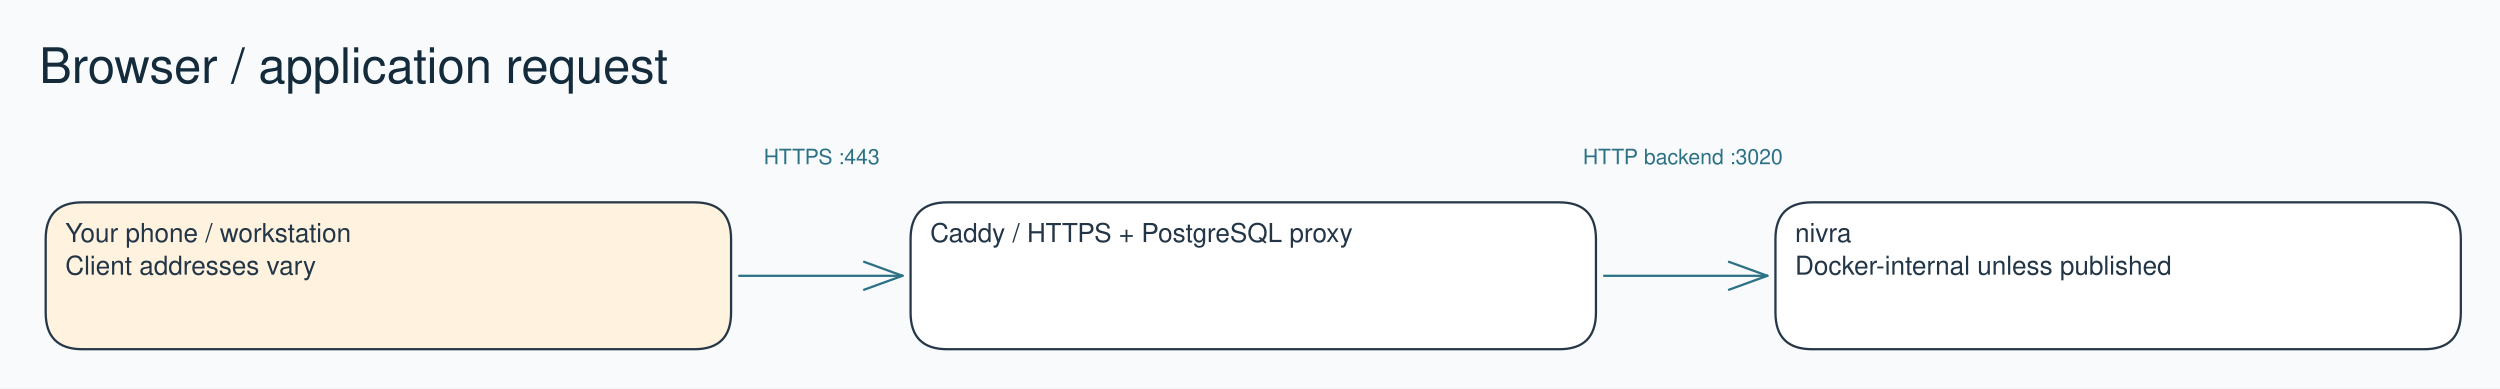
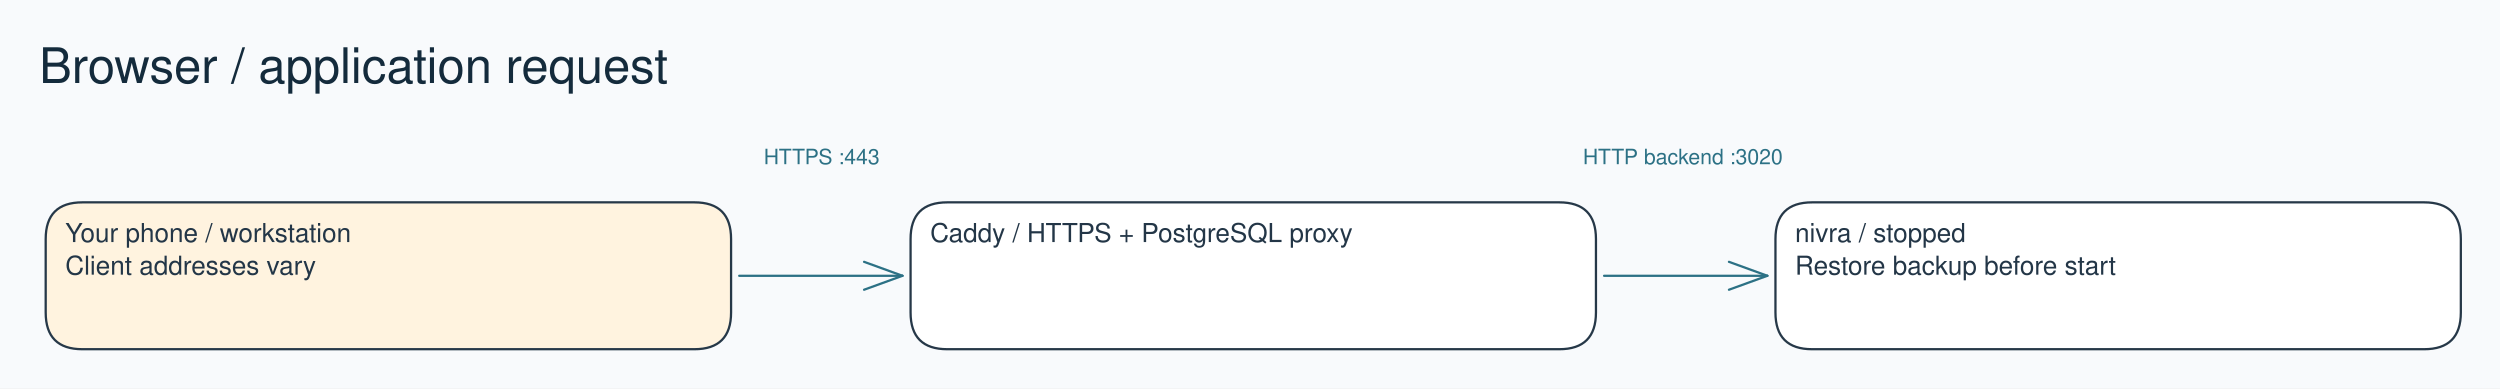
<svg xmlns="http://www.w3.org/2000/svg" version="1.1" viewBox="0 0 1532 238" width="1532" height="238">
  <defs>
    <style class="style-fonts">
      </style>
  </defs>
  <rect x="0" y="0" width="1532" height="238" fill="#f8fafc" />
  <g transform="translate(24 24) rotate(0 252.3 18.75)">
    <text x="0" y="26.851" font-family="Helvetica, sans-serif, Segoe UI Emoji" font-size="30px" fill="#142b3c" text-anchor="start" style="white-space: pre;" direction="ltr" dominant-baseline="alphabetic">Browser / application request</text>
  </g>
  <g stroke-linecap="round" transform="translate(28 124) rotate(0 210 45)">
-     <path d="M22.5 0 C119.81 0, 217.13 0, 397.5 0 C412.5 0, 420 7.5, 420 22.5 C420 39.32, 420 56.14, 420 67.5 C420 82.5, 412.5 90, 397.5 90 C300.67 90, 203.84 90, 22.5 90 C7.5 90, 0 82.5, 0 67.5 C0 49.6, 0 31.71, 0 22.5 C0 7.5, 7.5 0, 22.5 0" stroke="none" stroke-width="0" fill="#fff3df" />
-     <path d="M22.5 0 C119.29 0, 216.07 0, 397.5 0 M22.5 0 C163.53 0, 304.56 0, 397.5 0 M397.5 0 C412.5 0, 420 7.5, 420 22.5 M397.5 0 C412.5 0, 420 7.5, 420 22.5 M420 22.5 C420 39.7, 420 56.91, 420 67.5 M420 22.5 C420 40.19, 420 57.89, 420 67.5 M420 67.5 C420 82.5, 412.5 90, 397.5 90 M420 67.5 C420 82.5, 412.5 90, 397.5 90 M397.5 90 C271.72 90, 145.94 90, 22.5 90 M397.5 90 C305.2 90, 212.9 90, 22.5 90 M22.5 90 C7.5 90, 0 82.5, 0 67.5 M22.5 90 C7.5 90, 0 82.5, 0 67.5 M0 67.5 C0 56.84, 0 46.19, 0 22.5 M0 67.5 C0 52.53, 0 37.57, 0 22.5 M0 22.5 C0 7.5, 7.5 0, 22.5 0 M0 22.5 C0 7.5, 7.5 0, 22.5 0" stroke="#263848" stroke-width="1.4" fill="none" />
+     <path d="M22.5 0 C112.26 0, 202.02 0, 397.5 0 C412.5 0, 420 7.5, 420 22.5 C420 36.09, 420 49.68, 420 67.5 C420 82.5, 412.5 90, 397.5 90 C293.62 90, 189.74 90, 22.5 90 C7.5 90, 0 82.5, 0 67.5 C0 50.09, 0 32.68, 0 22.5 C0 7.5, 7.5 0, 22.5 0" stroke="none" stroke-width="0" fill="#fff3df" />
+     <path d="M22.5 0 C119.3 0, 216.1 0, 397.5 0 M22.5 0 C106.51 0, 190.52 0, 397.5 0 M397.5 0 C412.5 0, 420 7.5, 420 22.5 M397.5 0 C412.5 0, 420 7.5, 420 22.5 M420 22.5 C420 37.79, 420 53.08, 420 67.5 M420 22.5 C420 35.95, 420 49.4, 420 67.5 M420 67.5 C420 82.5, 412.5 90, 397.5 90 M420 67.5 C420 82.5, 412.5 90, 397.5 90 M397.5 90 C293.83 90, 190.15 90, 22.5 90 M397.5 90 C251.81 90, 106.11 90, 22.5 90 M22.5 90 C7.5 90, 0 82.5, 0 67.5 M22.5 90 C7.5 90, 0 82.5, 0 67.5 M0 67.5 C0 57.69, 0 47.87, 0 22.5 M0 67.5 C0 57.58, 0 47.67, 0 22.5 M0 22.5 C0 7.5, 7.5 0, 22.5 0 M0 22.5 C0 7.5, 7.5 0, 22.5 0" stroke="#263848" stroke-width="1.4" fill="none" />
  </g>
  <g transform="translate(40 134) rotate(0 198 35)">
    <text x="0" y="14.32" font-family="Helvetica, sans-serif, Segoe UI Emoji" font-size="16px" fill="#233647" text-anchor="start" style="white-space: pre;" direction="ltr" dominant-baseline="alphabetic">Your phone / workstation</text>
    <text x="0" y="34.32" font-family="Helvetica, sans-serif, Segoe UI Emoji" font-size="16px" fill="#233647" text-anchor="start" style="white-space: pre;" direction="ltr" dominant-baseline="alphabetic">Client addresses vary</text>
  </g>
  <g stroke-linecap="round" transform="translate(558 124) rotate(0 210 45)">
-     <path d="M22.5 0 C134.8 0, 247.1 0, 397.5 0 C412.5 0, 420 7.5, 420 22.5 C420 32.6, 420 42.7, 420 67.5 C420 82.5, 412.5 90, 397.5 90 C274.1 90, 150.7 90, 22.5 90 C7.5 90, 0 82.5, 0 67.5 C0 54.71, 0 41.92, 0 22.5 C0 7.5, 7.5 0, 22.5 0" stroke="none" stroke-width="0" fill="#ffffff" />
-     <path d="M22.5 0 C119.29 0, 216.08 0, 397.5 0 M22.5 0 C142.53 0, 262.55 0, 397.5 0 M397.5 0 C412.5 0, 420 7.5, 420 22.5 M397.5 0 C412.5 0, 420 7.5, 420 22.5 M420 22.5 C420 32.28, 420 42.06, 420 67.5 M420 22.5 C420 39.25, 420 56, 420 67.5 M420 67.5 C420 82.5, 412.5 90, 397.5 90 M420 67.5 C420 82.5, 412.5 90, 397.5 90 M397.5 90 C259.97 90, 122.43 90, 22.5 90 M397.5 90 C293.34 90, 189.17 90, 22.5 90 M22.5 90 C7.5 90, 0 82.5, 0 67.5 M22.5 90 C7.5 90, 0 82.5, 0 67.5 M0 67.5 C0 58.03, 0 48.56, 0 22.5 M0 67.5 C0 54.66, 0 41.81, 0 22.5 M0 22.5 C0 7.5, 7.5 0, 22.5 0 M0 22.5 C0 7.5, 7.5 0, 22.5 0" stroke="#263848" stroke-width="1.4" fill="none" />
+     <path d="M22.5 0 C127.25 0, 232 0, 397.5 0 C412.5 0, 420 7.5, 420 22.5 C420 38.37, 420 54.24, 420 67.5 C420 82.5, 412.5 90, 397.5 90 C267.05 90, 136.6 90, 22.5 90 C7.5 90, 0 82.5, 0 67.5 C0 55.2, 0 42.9, 0 22.5 C0 7.5, 7.5 0, 22.5 0" stroke="none" stroke-width="0" fill="#ffffff" />
+     <path d="M22.5 0 C119.3 0, 216.11 0, 397.5 0 M22.5 0 C160.51 0, 298.51 0, 397.5 0 M397.5 0 C412.5 0, 420 7.5, 420 22.5 M397.5 0 C412.5 0, 420 7.5, 420 22.5 M420 22.5 C420 39.37, 420 56.23, 420 67.5 M420 22.5 C420 35.01, 420 47.52, 420 67.5 M420 67.5 C420 82.5, 412.5 90, 397.5 90 M420 67.5 C420 82.5, 412.5 90, 397.5 90 M397.5 90 C282.07 90, 166.64 90, 22.5 90 M397.5 90 C314.94 90, 232.38 90, 22.5 90 M22.5 90 C7.5 90, 0 82.5, 0 67.5 M22.5 90 C7.5 90, 0 82.5, 0 67.5 M0 67.5 C0 49.87, 0 32.25, 0 22.5 M0 67.5 C0 50.71, 0 33.91, 0 22.5 M0 22.5 C0 7.5, 7.5 0, 22.5 0 M0 22.5 C0 7.5, 7.5 0, 22.5 0" stroke="#263848" stroke-width="1.4" fill="none" />
  </g>
  <g transform="translate(570 134) rotate(0 198 35)">
    <text x="0" y="14.32" font-family="Helvetica, sans-serif, Segoe UI Emoji" font-size="16px" fill="#233647" text-anchor="start" style="white-space: pre;" direction="ltr" dominant-baseline="alphabetic">Caddy / HTTPS + PostgreSQL proxy</text>
  </g>
  <g stroke-linecap="round">
    <g transform="translate(453 169) rotate(0 50 0)">
-       <path d="M0 0 C25.81 0, 51.62 0, 100 0 M0 0 C26.41 0, 52.81 0, 100 0" stroke="#2c7185" stroke-width="1.4" fill="none" />
+       <path d="M0 0 C25.82 0, 51.63 0, 100 0 M0 0 C31.2 0, 62.4 0, 100 0" stroke="#2c7185" stroke-width="1.4" fill="none" />
    </g>
    <g transform="translate(453 169) rotate(0 50 0)">
-       <path d="M76.51 8.55 C82.57 6.34, 88.64 4.14, 100 0 M76.51 8.55 C82.71 6.29, 88.91 4.03, 100 0" stroke="#2c7185" stroke-width="1.4" fill="none" />
+       <path d="M76.51 8.55 C82.57 6.34, 88.64 4.14, 100 0 M76.51 8.55 C83.84 5.88, 91.17 3.21, 100 0" stroke="#2c7185" stroke-width="1.4" fill="none" />
    </g>
    <g transform="translate(453 169) rotate(0 50 0)">
-       <path d="M76.51 -8.55 C82.57 -6.34, 88.64 -4.14, 100 0 M76.51 -8.55 C82.71 -6.29, 88.91 -4.03, 100 0" stroke="#2c7185" stroke-width="1.4" fill="none" />
+       <path d="M76.51 -8.55 C82.57 -6.34, 88.64 -4.14, 100 0 M76.51 -8.55 C83.84 -5.88, 91.17 -3.21, 100 0" stroke="#2c7185" stroke-width="1.4" fill="none" />
    </g>
  </g>
  <mask />
  <g transform="translate(468 89) rotate(0 37.7 8.125)">
    <text x="0" y="11.635" font-family="Helvetica, sans-serif, Segoe UI Emoji" font-size="13px" fill="#2c7185" text-anchor="start" style="white-space: pre;" direction="ltr" dominant-baseline="alphabetic">HTTPS :443</text>
  </g>
  <g stroke-linecap="round" transform="translate(1088 124) rotate(0 210 45)">
-     <path d="M22.5 0 C164.78 0, 307.06 0, 397.5 0 C412.5 0, 420 7.5, 420 22.5 C420 37.16, 420 51.83, 420 67.5 C420 82.5, 412.5 90, 397.5 90 C295.97 90, 194.44 90, 22.5 90 C7.5 90, 0 82.5, 0 67.5 C0 55.93, 0 44.36, 0 22.5 C0 7.5, 7.5 0, 22.5 0" stroke="none" stroke-width="0" fill="#ffffff" />
-     <path d="M22.5 0 C119.3 0, 216.09 0, 397.5 0 M22.5 0 C100.52 0, 178.54 0, 397.5 0 M397.5 0 C412.5 0, 420 7.5, 420 22.5 M397.5 0 C412.5 0, 420 7.5, 420 22.5 M420 22.5 C420 35.43, 420 48.36, 420 67.5 M420 22.5 C420 37.37, 420 52.23, 420 67.5 M420 67.5 C420 82.5, 412.5 90, 397.5 90 M420 67.5 C420 82.5, 412.5 90, 397.5 90 M397.5 90 C311.46 90, 225.41 90, 22.5 90 M397.5 90 C269.61 90, 141.71 90, 22.5 90 M22.5 90 C7.5 90, 0 82.5, 0 67.5 M22.5 90 C7.5 90, 0 82.5, 0 67.5 M0 67.5 C0 51.4, 0 35.31, 0 22.5 M0 67.5 C0 49.9, 0 32.3, 0 22.5 M0 22.5 C0 7.5, 7.5 0, 22.5 0 M0 22.5 C0 7.5, 7.5 0, 22.5 0" stroke="#263848" stroke-width="1.4" fill="none" />
+     <path d="M22.5 0 C157.23 0, 291.95 0, 397.5 0 C412.5 0, 420 7.5, 420 22.5 C420 33.93, 420 45.37, 420 67.5 C420 82.5, 412.5 90, 397.5 90 C288.92 90, 180.34 90, 22.5 90 C7.5 90, 0 82.5, 0 67.5 C0 56.42, 0 45.33, 0 22.5 C0 7.5, 7.5 0, 22.5 0" stroke="none" stroke-width="0" fill="#ffffff" />
+     <path d="M22.5 0 C119.31 0, 216.12 0, 397.5 0 M22.5 0 C118.5 0, 214.49 0, 397.5 0 M397.5 0 C412.5 0, 420 7.5, 420 22.5 M397.5 0 C412.5 0, 420 7.5, 420 22.5 M420 22.5 C420 33.52, 420 44.54, 420 67.5 M420 22.5 C420 33.12, 420 43.74, 420 67.5 M420 67.5 C420 82.5, 412.5 90, 397.5 90 M420 67.5 C420 82.5, 412.5 90, 397.5 90 M397.5 90 C258.56 90, 119.62 90, 22.5 90 M397.5 90 C291.21 90, 184.92 90, 22.5 90 M22.5 90 C7.5 90, 0 82.5, 0 67.5 M22.5 90 C7.5 90, 0 82.5, 0 67.5 M0 67.5 C0 52.25, 0 36.99, 0 22.5 M0 67.5 C0 54.95, 0 42.4, 0 22.5 M0 22.5 C0 7.5, 7.5 0, 22.5 0 M0 22.5 C0 7.5, 7.5 0, 22.5 0" stroke="#263848" stroke-width="1.4" fill="none" />
  </g>
  <g transform="translate(1100 134) rotate(0 198 35)">
-     <text x="0" y="14.32" font-family="Helvetica, sans-serif, Segoe UI Emoji" font-size="16px" fill="#233647" text-anchor="start" style="white-space: pre;" direction="ltr" dominant-baseline="alphabetic">nivra</text>
-     <text x="0" y="34.32" font-family="Helvetica, sans-serif, Segoe UI Emoji" font-size="16px" fill="#233647" text-anchor="start" style="white-space: pre;" direction="ltr" dominant-baseline="alphabetic">Docker-internal unless published</text>
+     <text x="0" y="14.32" font-family="Helvetica, sans-serif, Segoe UI Emoji" font-size="16px" fill="#233647" text-anchor="start" style="white-space: pre;" direction="ltr" dominant-baseline="alphabetic">nivra / stopped</text>
+     <text x="0" y="34.32" font-family="Helvetica, sans-serif, Segoe UI Emoji" font-size="16px" fill="#233647" text-anchor="start" style="white-space: pre;" direction="ltr" dominant-baseline="alphabetic">Restore backup before start</text>
  </g>
  <g stroke-linecap="round">
    <g transform="translate(983 169) rotate(0 50 0)">
-       <path d="M0 0 C25.81 0, 51.63 0, 100 0 M0 0 C35.2 0, 70.41 0, 100 0" stroke="#2c7185" stroke-width="1.4" fill="none" />
+       <path d="M0 0 C25.82 0, 51.63 0, 100 0 M0 0 C40 0, 80 0, 100 0" stroke="#2c7185" stroke-width="1.4" fill="none" />
    </g>
    <g transform="translate(983 169) rotate(0 50 0)">
-       <path d="M76.51 8.55 C82.57 6.34, 88.64 4.14, 100 0 M76.51 8.55 C84.78 5.54, 93.05 2.53, 100 0" stroke="#2c7185" stroke-width="1.4" fill="none" />
+       <path d="M76.51 8.55 C82.57 6.34, 88.64 4.14, 100 0 M76.51 8.55 C85.9 5.13, 95.3 1.71, 100 0" stroke="#2c7185" stroke-width="1.4" fill="none" />
    </g>
    <g transform="translate(983 169) rotate(0 50 0)">
-       <path d="M76.51 -8.55 C82.57 -6.34, 88.64 -4.14, 100 0 M76.51 -8.55 C84.78 -5.54, 93.05 -2.53, 100 0" stroke="#2c7185" stroke-width="1.4" fill="none" />
+       <path d="M76.51 -8.55 C82.57 -6.34, 88.64 -4.14, 100 0 M76.51 -8.55 C85.9 -5.13, 95.3 -1.71, 100 0" stroke="#2c7185" stroke-width="1.4" fill="none" />
    </g>
  </g>
  <mask />
  <g transform="translate(970 89) rotate(0 67.86 8.125)">
    <text x="0" y="11.635" font-family="Helvetica, sans-serif, Segoe UI Emoji" font-size="13px" fill="#2c7185" text-anchor="start" style="white-space: pre;" direction="ltr" dominant-baseline="alphabetic">HTTP backend :3020</text>
  </g>
</svg>
